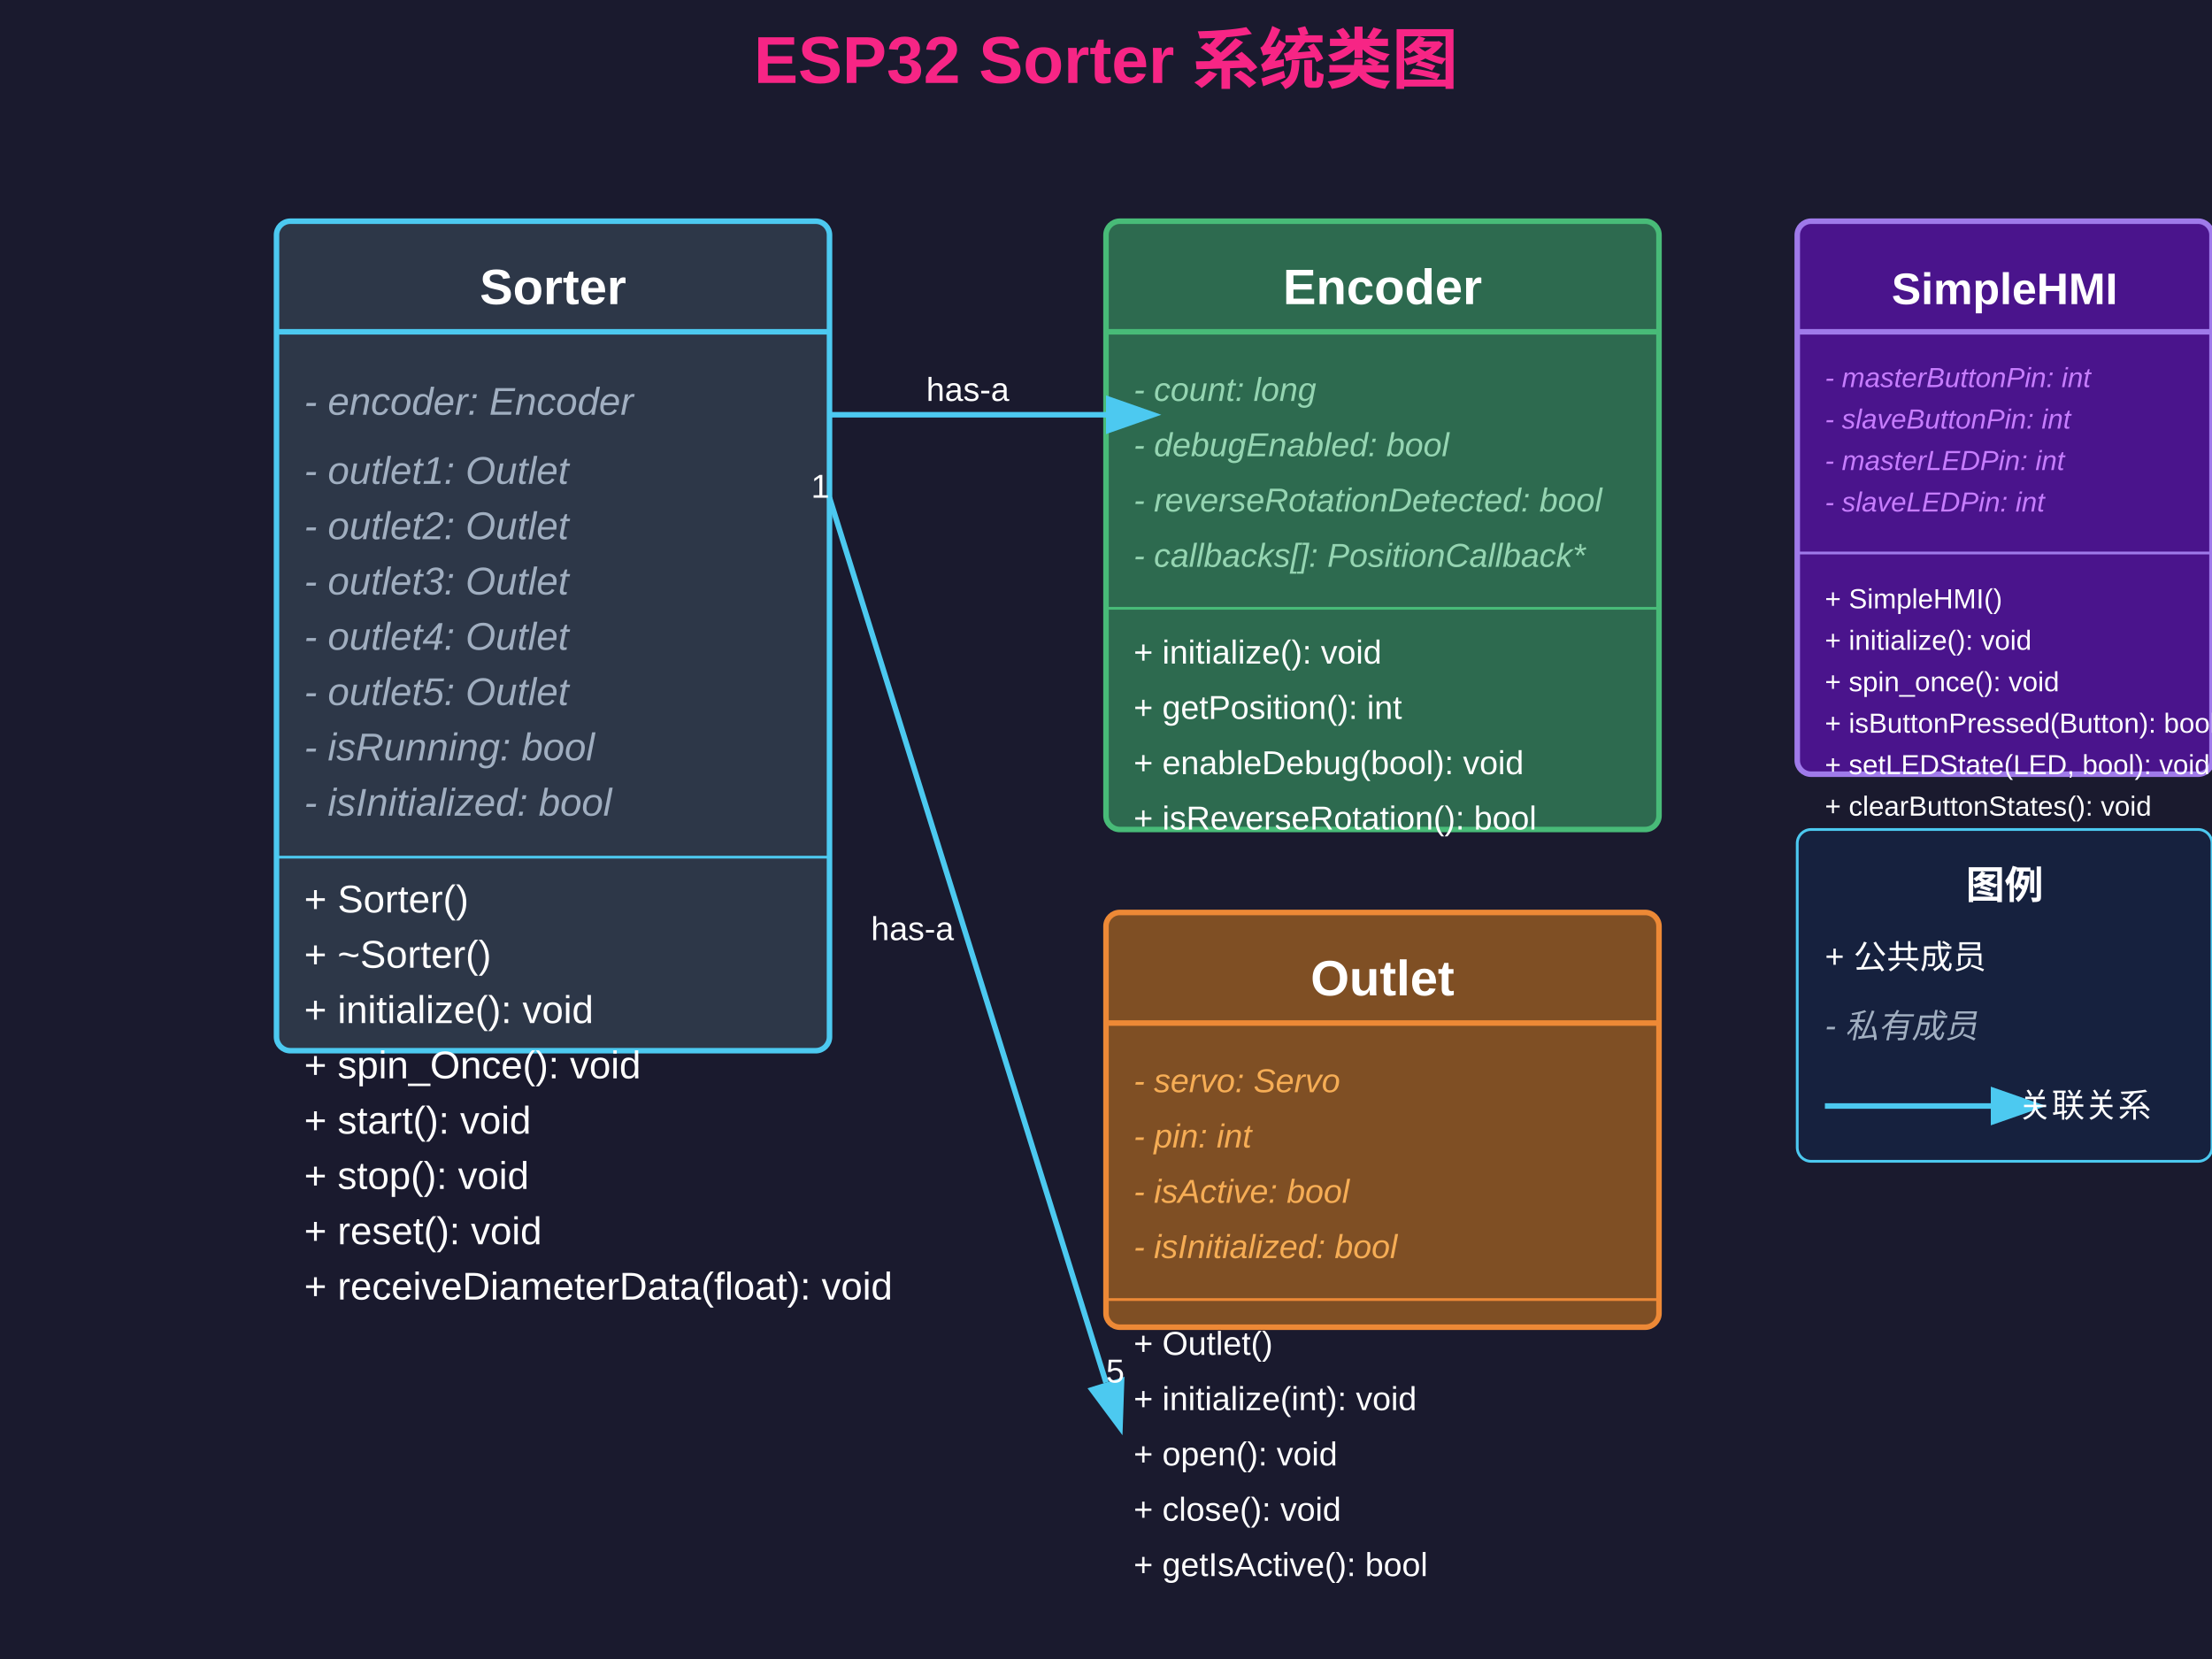
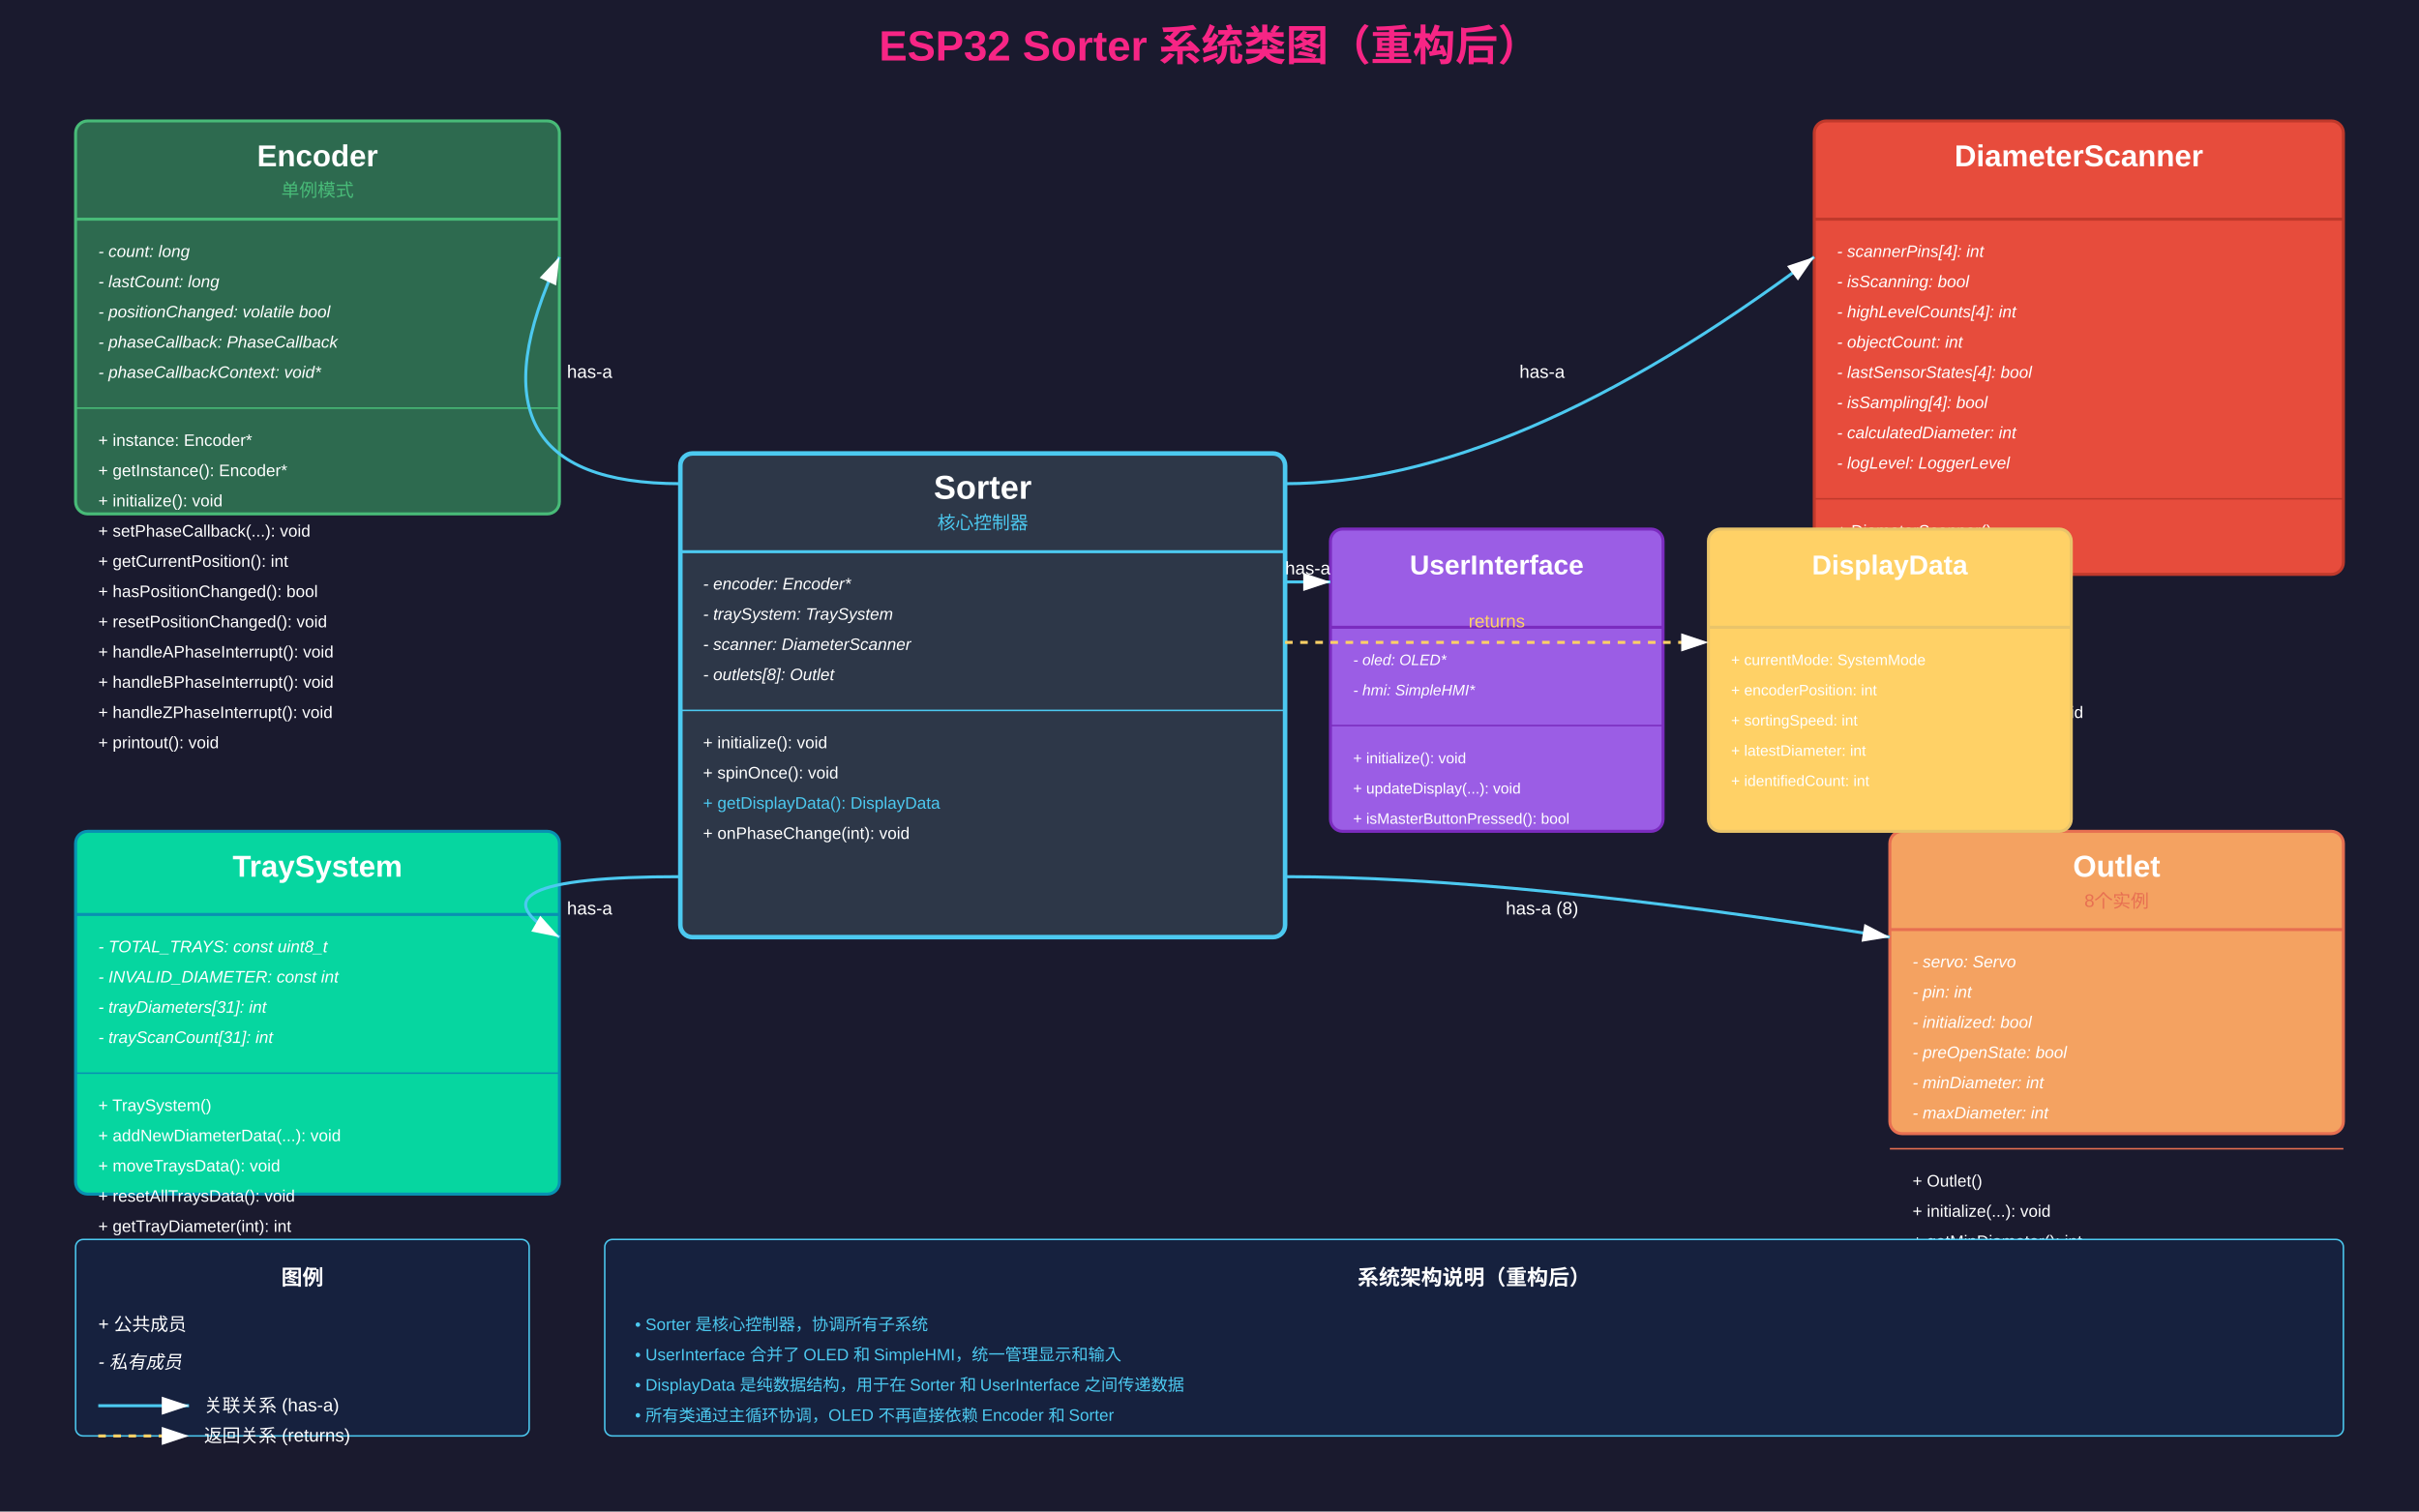
- <svg xmlns="http://www.w3.org/2000/svg" width="800" height="600">
-   <rect width="800" height="600" fill="#1a1a2e" />
+ <svg xmlns="http://www.w3.org/2000/svg" viewBox="0 0 1600 1000" width="1600" height="1000">
  <defs>
-     <marker id="arrowhead" markerWidth="10" markerHeight="7" refX="0" refY="3.5" orient="auto">
-       <polygon points="0 0, 10 3.5, 0 7" fill="#4cc9f0" />
+     <marker id="arrow" markerWidth="10" markerHeight="10" refX="9" refY="3" orient="auto">
+       <path d="M0,0L0,6L9,3z" fill="#ffffff" />
    </marker>
  </defs>
-   <text x="400" y="30" font-family="Arial" font-size="24" text-anchor="middle" font-weight="bold" fill="#f72585">ESP32 Sorter 系统类图</text>
-   <rect x="100" y="80" width="200" height="300" fill="#2d3748" stroke="#4cc9f0" stroke-width="2" rx="5" ry="5" />
-   <text x="200" y="110" font-family="Arial" font-size="18" text-anchor="middle" font-weight="bold" fill="#ffffff">Sorter</text>
-   <line x1="100" y1="120" x2="300" y2="120" stroke="#4cc9f0" stroke-width="2" />
-   <text x="110" y="150" font-family="Arial" font-size="14" font-style="italic" fill="#a0aec0">- encoder: Encoder</text>
-   <text x="110" y="175" font-family="Arial" font-size="14" font-style="italic" fill="#a0aec0">- outlet1: Outlet</text>
-   <text x="110" y="195" font-family="Arial" font-size="14" font-style="italic" fill="#a0aec0">- outlet2: Outlet</text>
-   <text x="110" y="215" font-family="Arial" font-size="14" font-style="italic" fill="#a0aec0">- outlet3: Outlet</text>
-   <text x="110" y="235" font-family="Arial" font-size="14" font-style="italic" fill="#a0aec0">- outlet4: Outlet</text>
-   <text x="110" y="255" font-family="Arial" font-size="14" font-style="italic" fill="#a0aec0">- outlet5: Outlet</text>
-   <text x="110" y="275" font-family="Arial" font-size="14" font-style="italic" fill="#a0aec0">- isRunning: bool</text>
-   <text x="110" y="295" font-family="Arial" font-size="14" font-style="italic" fill="#a0aec0">- isInitialized: bool</text>
-   <line x1="100" y1="310" x2="300" y2="310" stroke="#4cc9f0" stroke-width="1" />
-   <text x="110" y="330" font-family="Arial" font-size="14" fill="#ffffff">+ Sorter()</text>
-   <text x="110" y="350" font-family="Arial" font-size="14" fill="#ffffff">+ ~Sorter()</text>
-   <text x="110" y="370" font-family="Arial" font-size="14" fill="#ffffff">+ initialize(): void</text>
-   <text x="110" y="390" font-family="Arial" font-size="14" fill="#ffffff">+ spin_Once(): void</text>
-   <text x="110" y="410" font-family="Arial" font-size="14" fill="#ffffff">+ start(): void</text>
-   <text x="110" y="430" font-family="Arial" font-size="14" fill="#ffffff">+ stop(): void</text>
-   <text x="110" y="450" font-family="Arial" font-size="14" fill="#ffffff">+ reset(): void</text>
-   <text x="110" y="470" font-family="Arial" font-size="14" fill="#ffffff">+ receiveDiameterData(float): void</text>
-   <rect x="400" y="80" width="200" height="220" fill="#2d6a4f" stroke="#48bb78" stroke-width="2" rx="5" ry="5" />
-   <text x="500" y="110" font-family="Arial" font-size="18" text-anchor="middle" font-weight="bold" fill="#ffffff">Encoder</text>
-   <line x1="400" y1="120" x2="600" y2="120" stroke="#48bb78" stroke-width="2" />
-   <text x="410" y="145" font-family="Arial" font-size="12" font-style="italic" fill="#95d5b2">- count: long</text>
-   <text x="410" y="165" font-family="Arial" font-size="12" font-style="italic" fill="#95d5b2">- debugEnabled: bool</text>
-   <text x="410" y="185" font-family="Arial" font-size="12" font-style="italic" fill="#95d5b2">- reverseRotationDetected: bool</text>
-   <text x="410" y="205" font-family="Arial" font-size="12" font-style="italic" fill="#95d5b2">- callbacks[]: PositionCallback*</text>
-   <line x1="400" y1="220" x2="600" y2="220" stroke="#48bb78" stroke-width="1" />
-   <text x="410" y="240" font-family="Arial" font-size="12" fill="#ffffff">+ initialize(): void</text>
-   <text x="410" y="260" font-family="Arial" font-size="12" fill="#ffffff">+ getPosition(): int</text>
-   <text x="410" y="280" font-family="Arial" font-size="12" fill="#ffffff">+ enableDebug(bool): void</text>
-   <text x="410" y="300" font-family="Arial" font-size="12" fill="#ffffff">+ isReverseRotation(): bool</text>
-   <rect x="400" y="330" width="200" height="150" fill="#7f4f24" stroke="#ed8936" stroke-width="2" rx="5" ry="5" />
-   <text x="500" y="360" font-family="Arial" font-size="18" text-anchor="middle" font-weight="bold" fill="#ffffff">Outlet</text>
-   <line x1="400" y1="370" x2="600" y2="370" stroke="#ed8936" stroke-width="2" />
-   <text x="410" y="395" font-family="Arial" font-size="12" font-style="italic" fill="#f6ad55">- servo: Servo</text>
-   <text x="410" y="415" font-family="Arial" font-size="12" font-style="italic" fill="#f6ad55">- pin: int</text>
-   <text x="410" y="435" font-family="Arial" font-size="12" font-style="italic" fill="#f6ad55">- isActive: bool</text>
-   <text x="410" y="455" font-family="Arial" font-size="12" font-style="italic" fill="#f6ad55">- isInitialized: bool</text>
-   <line x1="400" y1="470" x2="600" y2="470" stroke="#ed8936" stroke-width="1" />
-   <text x="410" y="490" font-family="Arial" font-size="12" fill="#ffffff">+ Outlet()</text>
-   <text x="410" y="510" font-family="Arial" font-size="12" fill="#ffffff">+ initialize(int): void</text>
-   <text x="410" y="530" font-family="Arial" font-size="12" fill="#ffffff">+ open(): void</text>
-   <text x="410" y="550" font-family="Arial" font-size="12" fill="#ffffff">+ close(): void</text>
-   <text x="410" y="570" font-family="Arial" font-size="12" fill="#ffffff">+ getIsActive(): bool</text>
-   <rect x="650" y="80" width="150" height="200" fill="#4a148c" stroke="#9f7aea" stroke-width="2" rx="5" ry="5" />
-   <text x="725" y="110" font-family="Arial" font-size="16" text-anchor="middle" font-weight="bold" fill="#ffffff">SimpleHMI</text>
-   <line x1="650" y1="120" x2="800" y2="120" stroke="#9f7aea" stroke-width="2" />
-   <text x="660" y="140" font-family="Arial" font-size="10" font-style="italic" fill="#c77dff">- masterButtonPin: int</text>
-   <text x="660" y="155" font-family="Arial" font-size="10" font-style="italic" fill="#c77dff">- slaveButtonPin: int</text>
-   <text x="660" y="170" font-family="Arial" font-size="10" font-style="italic" fill="#c77dff">- masterLEDPin: int</text>
-   <text x="660" y="185" font-family="Arial" font-size="10" font-style="italic" fill="#c77dff">- slaveLEDPin: int</text>
-   <line x1="650" y1="200" x2="800" y2="200" stroke="#9f7aea" stroke-width="1" />
-   <text x="660" y="220" font-family="Arial" font-size="10" fill="#ffffff">+ SimpleHMI()</text>
-   <text x="660" y="235" font-family="Arial" font-size="10" fill="#ffffff">+ initialize(): void</text>
-   <text x="660" y="250" font-family="Arial" font-size="10" fill="#ffffff">+ spin_once(): void</text>
-   <text x="660" y="265" font-family="Arial" font-size="10" fill="#ffffff">+ isButtonPressed(Button): bool</text>
-   <text x="660" y="280" font-family="Arial" font-size="10" fill="#ffffff">+ setLEDState(LED, bool): void</text>
-   <text x="660" y="295" font-family="Arial" font-size="10" fill="#ffffff">+ clearButtonStates(): void</text>
-   <line x1="300" y1="150" x2="400" y2="150" stroke="#4cc9f0" stroke-width="2" marker-end="url(#arrowhead)" />
-   <text x="350" y="145" font-family="Arial" font-size="12" text-anchor="middle" fill="#ffffff">has-a</text>
-   <line x1="300" y1="180" x2="400" y2="500" stroke="#4cc9f0" stroke-width="2" marker-end="url(#arrowhead)" />
-   <text x="330" y="340" font-family="Arial" font-size="12" text-anchor="middle" fill="#ffffff">has-a</text>
-   <text x="300" y="180" font-family="Arial" font-size="12" text-anchor="end" fill="#ffffff">1</text>
-   <text x="400" y="500" font-family="Arial" font-size="12" text-anchor="start" fill="#ffffff">5</text>
-   <rect x="650" y="300" width="150" height="120" fill="#16213e" stroke="#4cc9f0" stroke-width="1" rx="5" ry="5" />
-   <text x="725" y="325" font-family="Arial" font-size="14" text-anchor="middle" font-weight="bold" fill="#ffffff">图例</text>
-   <text x="660" y="350" font-family="Arial" font-size="12" fill="#ffffff">+ 公共成员</text>
-   <text x="660" y="375" font-family="Arial" font-size="12" font-style="italic" fill="#a0aec0">- 私有成员</text>
-   <line x1="660" y1="400" x2="720" y2="400" stroke="#4cc9f0" stroke-width="2" marker-end="url(#arrowhead)" />
-   <text x="730" y="404" font-family="Arial" font-size="12" fill="#ffffff">关联关系</text>
+   <rect width="1600" height="1000" fill="#1a1a2e" />
+   <text x="800" y="40" font-family="Arial" font-size="28" text-anchor="middle" font-weight="bold" fill="#f72585">ESP32 Sorter 系统类图（重构后）</text>
+   <rect x="50" y="80" width="320" height="260" fill="#2d6a4f" stroke="#48bb78" stroke-width="2" rx="8" />
+   <text x="210" y="110" font-family="Arial" font-size="20" text-anchor="middle" font-weight="bold" fill="#ffffff">Encoder</text>
+   <text x="210" y="130" font-family="Arial" font-size="12" text-anchor="middle" fill="#48bb78">单例模式</text>
+   <line x1="50" y1="145" x2="370" y2="145" stroke="#48bb78" stroke-width="2" />
+   <text x="65" y="170" font-family="Arial" font-size="11" font-style="italic" fill="#ffffff">- count: long</text>
+   <text x="65" y="190" font-family="Arial" font-size="11" font-style="italic" fill="#ffffff">- lastCount: long</text>
+   <text x="65" y="210" font-family="Arial" font-size="11" font-style="italic" fill="#ffffff">- positionChanged: volatile bool</text>
+   <text x="65" y="230" font-family="Arial" font-size="11" font-style="italic" fill="#ffffff">- phaseCallback: PhaseCallback</text>
+   <text x="65" y="250" font-family="Arial" font-size="11" font-style="italic" fill="#ffffff">- phaseCallbackContext: void*</text>
+   <line x1="50" y1="270" x2="370" y2="270" stroke="#48bb78" stroke-width="1" />
+   <text x="65" y="295" font-family="Arial" font-size="11" fill="#ffffff">+ instance: Encoder*</text>
+   <text x="65" y="315" font-family="Arial" font-size="11" fill="#ffffff">+ getInstance(): Encoder*</text>
+   <text x="65" y="335" font-family="Arial" font-size="11" fill="#ffffff">+ initialize(): void</text>
+   <text x="65" y="355" font-family="Arial" font-size="11" fill="#ffffff">+ setPhaseCallback(...): void</text>
+   <text x="65" y="375" font-family="Arial" font-size="11" fill="#ffffff">+ getCurrentPosition(): int</text>
+   <text x="65" y="395" font-family="Arial" font-size="11" fill="#ffffff">+ hasPositionChanged(): bool</text>
+   <text x="65" y="415" font-family="Arial" font-size="11" fill="#ffffff">+ resetPositionChanged(): void</text>
+   <text x="65" y="435" font-family="Arial" font-size="11" fill="#ffffff">+ handleAPhaseInterrupt(): void</text>
+   <text x="65" y="455" font-family="Arial" font-size="11" fill="#ffffff">+ handleBPhaseInterrupt(): void</text>
+   <text x="65" y="475" font-family="Arial" font-size="11" fill="#ffffff">+ handleZPhaseInterrupt(): void</text>
+   <text x="65" y="495" font-family="Arial" font-size="11" fill="#ffffff">+ printout(): void</text>
+   <rect x="1200" y="80" width="350" height="300" fill="#e74c3c" stroke="#c0392b" stroke-width="2" rx="8" />
+   <text x="1375" y="110" font-family="Arial" font-size="20" text-anchor="middle" font-weight="bold" fill="#ffffff">DiameterScanner</text>
+   <line x1="1200" y1="145" x2="1550" y2="145" stroke="#c0392b" stroke-width="2" />
+   <text x="1215" y="170" font-family="Arial" font-size="11" font-style="italic" fill="#ffffff">- scannerPins[4]: int</text>
+   <text x="1215" y="190" font-family="Arial" font-size="11" font-style="italic" fill="#ffffff">- isScanning: bool</text>
+   <text x="1215" y="210" font-family="Arial" font-size="11" font-style="italic" fill="#ffffff">- highLevelCounts[4]: int</text>
+   <text x="1215" y="230" font-family="Arial" font-size="11" font-style="italic" fill="#ffffff">- objectCount: int</text>
+   <text x="1215" y="250" font-family="Arial" font-size="11" font-style="italic" fill="#ffffff">- lastSensorStates[4]: bool</text>
+   <text x="1215" y="270" font-family="Arial" font-size="11" font-style="italic" fill="#ffffff">- isSampling[4]: bool</text>
+   <text x="1215" y="290" font-family="Arial" font-size="11" font-style="italic" fill="#ffffff">- calculatedDiameter: int</text>
+   <text x="1215" y="310" font-family="Arial" font-size="11" font-style="italic" fill="#ffffff">- logLevel: LoggerLevel</text>
+   <line x1="1200" y1="330" x2="1550" y2="330" stroke="#c0392b" stroke-width="1" />
+   <text x="1215" y="355" font-family="Arial" font-size="11" fill="#ffffff">+ DiameterScanner()</text>
+   <text x="1215" y="375" font-family="Arial" font-size="11" fill="#ffffff">+ initialize(): void</text>
+   <text x="1215" y="395" font-family="Arial" font-size="11" fill="#ffffff">+ start(): void</text>
+   <text x="1215" y="415" font-family="Arial" font-size="11" fill="#ffffff">+ sample(int): void</text>
+   <text x="1215" y="435" font-family="Arial" font-size="11" fill="#ffffff">+ getDiameterAndStop(): int</text>
+   <text x="1215" y="455" font-family="Arial" font-size="11" fill="#ffffff">+ getObjectCount(): int</text>
+   <text x="1215" y="475" font-family="Arial" font-size="11" fill="#ffffff">+ setLogLevel(LoggerLevel): void</text>
+   <text x="1215" y="495" font-family="Arial" font-size="11" fill="#ffffff">+ getLogLevel(): LoggerLevel</text>
+   <text x="1215" y="515" font-family="Arial" font-size="11" fill="#ffffff">+ displayIOStatus(): void</text>
+   <text x="1215" y="535" font-family="Arial" font-size="11" fill="#ffffff">+ displayRawDiameters(): void</text>
+   <rect x="50" y="550" width="320" height="240" fill="#06d6a0" stroke="#0891b2" stroke-width="2" rx="8" />
+   <text x="210" y="580" font-family="Arial" font-size="20" text-anchor="middle" font-weight="bold" fill="#ffffff">TraySystem</text>
+   <line x1="50" y1="605" x2="370" y2="605" stroke="#0891b2" stroke-width="2" />
+   <text x="65" y="630" font-family="Arial" font-size="11" font-style="italic" fill="#ffffff">- TOTAL_TRAYS: const uint8_t</text>
+   <text x="65" y="650" font-family="Arial" font-size="11" font-style="italic" fill="#ffffff">- INVALID_DIAMETER: const int</text>
+   <text x="65" y="670" font-family="Arial" font-size="11" font-style="italic" fill="#ffffff">- trayDiameters[31]: int</text>
+   <text x="65" y="690" font-family="Arial" font-size="11" font-style="italic" fill="#ffffff">- trayScanCount[31]: int</text>
+   <line x1="50" y1="710" x2="370" y2="710" stroke="#0891b2" stroke-width="1" />
+   <text x="65" y="735" font-family="Arial" font-size="11" fill="#ffffff">+ TraySystem()</text>
+   <text x="65" y="755" font-family="Arial" font-size="11" fill="#ffffff">+ addNewDiameterData(...): void</text>
+   <text x="65" y="775" font-family="Arial" font-size="11" fill="#ffffff">+ moveTraysData(): void</text>
+   <text x="65" y="795" font-family="Arial" font-size="11" fill="#ffffff">+ resetAllTraysData(): void</text>
+   <text x="65" y="815" font-family="Arial" font-size="11" fill="#ffffff">+ getTrayDiameter(int): int</text>
+   <text x="65" y="835" font-family="Arial" font-size="11" fill="#ffffff">+ getTrayScanCount(int): int</text>
+   <text x="65" y="855" font-family="Arial" font-size="11" fill="#ffffff">+ getTotalTrays(): uint8_t</text>
+   <rect x="1250" y="550" width="300" height="200" fill="#f4a261" stroke="#e76f51" stroke-width="2" rx="8" />
+   <text x="1400" y="580" font-family="Arial" font-size="20" text-anchor="middle" font-weight="bold" fill="#ffffff">Outlet</text>
+   <text x="1400" y="600" font-family="Arial" font-size="12" text-anchor="middle" fill="#e76f51">8个实例</text>
+   <line x1="1250" y1="615" x2="1550" y2="615" stroke="#e76f51" stroke-width="2" />
+   <text x="1265" y="640" font-family="Arial" font-size="11" font-style="italic" fill="#ffffff">- servo: Servo</text>
+   <text x="1265" y="660" font-family="Arial" font-size="11" font-style="italic" fill="#ffffff">- pin: int</text>
+   <text x="1265" y="680" font-family="Arial" font-size="11" font-style="italic" fill="#ffffff">- initialized: bool</text>
+   <text x="1265" y="700" font-family="Arial" font-size="11" font-style="italic" fill="#ffffff">- preOpenState: bool</text>
+   <text x="1265" y="720" font-family="Arial" font-size="11" font-style="italic" fill="#ffffff">- minDiameter: int</text>
+   <text x="1265" y="740" font-family="Arial" font-size="11" font-style="italic" fill="#ffffff">- maxDiameter: int</text>
+   <line x1="1250" y1="760" x2="1550" y2="760" stroke="#e76f51" stroke-width="1" />
+   <text x="1265" y="785" font-family="Arial" font-size="11" fill="#ffffff">+ Outlet()</text>
+   <text x="1265" y="805" font-family="Arial" font-size="11" fill="#ffffff">+ initialize(...): void</text>
+   <text x="1265" y="825" font-family="Arial" font-size="11" fill="#ffffff">+ getMinDiameter(): int</text>
+   <text x="1265" y="845" font-family="Arial" font-size="11" fill="#ffffff">+ getMaxDiameter(): int</text>
+   <text x="1265" y="865" font-family="Arial" font-size="11" fill="#ffffff">+ preOpen(bool): void</text>
+   <text x="1265" y="885" font-family="Arial" font-size="11" fill="#ffffff">+ execute(): void</text>
+   <rect x="450" y="300" width="400" height="320" fill="#2d3748" stroke="#4cc9f0" stroke-width="3" rx="8" />
+   <text x="650" y="330" font-family="Arial" font-size="22" text-anchor="middle" font-weight="bold" fill="#ffffff">Sorter</text>
+   <text x="650" y="350" font-family="Arial" font-size="12" text-anchor="middle" fill="#4cc9f0">核心控制器</text>
+   <line x1="450" y1="365" x2="850" y2="365" stroke="#4cc9f0" stroke-width="2" />
+   <text x="465" y="390" font-family="Arial" font-size="11" font-style="italic" fill="#ffffff">- encoder: Encoder*</text>
+   <text x="465" y="410" font-family="Arial" font-size="11" font-style="italic" fill="#ffffff">- traySystem: TraySystem</text>
+   <text x="465" y="430" font-family="Arial" font-size="11" font-style="italic" fill="#ffffff">- scanner: DiameterScanner</text>
+   <text x="465" y="450" font-family="Arial" font-size="11" font-style="italic" fill="#ffffff">- outlets[8]: Outlet</text>
+   <line x1="450" y1="470" x2="850" y2="470" stroke="#4cc9f0" stroke-width="1" />
+   <text x="465" y="495" font-family="Arial" font-size="11" fill="#ffffff">+ initialize(): void</text>
+   <text x="465" y="515" font-family="Arial" font-size="11" fill="#ffffff">+ spinOnce(): void</text>
+   <text x="465" y="535" font-family="Arial" font-size="11" fill="#4cc9f0">+ getDisplayData(): DisplayData</text>
+   <text x="465" y="555" font-family="Arial" font-size="11" fill="#ffffff">+ onPhaseChange(int): void</text>
+   <rect x="880" y="350" width="220" height="200" fill="#9b5de5" stroke="#7b2cbf" stroke-width="2" rx="8" />
+   <text x="990" y="380" font-family="Arial" font-size="18" text-anchor="middle" font-weight="bold" fill="#ffffff">UserInterface</text>
+   <text x="990" y="400" font-family="Arial" font-size="11" text-anchor="middle" fill="#9b5de5">单例模式</text>
+   <line x1="880" y1="415" x2="1100" y2="415" stroke="#7b2cbf" stroke-width="2" />
+   <text x="895" y="440" font-family="Arial" font-size="10" font-style="italic" fill="#ffffff">- oled: OLED*</text>
+   <text x="895" y="460" font-family="Arial" font-size="10" font-style="italic" fill="#ffffff">- hmi: SimpleHMI*</text>
+   <line x1="880" y1="480" x2="1100" y2="480" stroke="#7b2cbf" stroke-width="1" />
+   <text x="895" y="505" font-family="Arial" font-size="10" fill="#ffffff">+ initialize(): void</text>
+   <text x="895" y="525" font-family="Arial" font-size="10" fill="#ffffff">+ updateDisplay(...): void</text>
+   <text x="895" y="545" font-family="Arial" font-size="10" fill="#ffffff">+ isMasterButtonPressed(): bool</text>
+   <rect x="1130" y="350" width="240" height="200" fill="#ffd166" stroke="#e9c46a" stroke-width="2" rx="8" />
+   <text x="1250" y="380" font-family="Arial" font-size="18" text-anchor="middle" font-weight="bold" fill="#ffffff">DisplayData</text>
+   <text x="1250" y="400" font-family="Arial" font-size="11" text-anchor="middle" fill="#ffd166">数据结构体</text>
+   <line x1="1130" y1="415" x2="1370" y2="415" stroke="#e9c46a" stroke-width="2" />
+   <text x="1145" y="440" font-family="Arial" font-size="10" fill="#ffffff">+ currentMode: SystemMode</text>
+   <text x="1145" y="460" font-family="Arial" font-size="10" fill="#ffffff">+ encoderPosition: int</text>
+   <text x="1145" y="480" font-family="Arial" font-size="10" fill="#ffffff">+ sortingSpeed: int</text>
+   <text x="1145" y="500" font-family="Arial" font-size="10" fill="#ffffff">+ latestDiameter: int</text>
+   <text x="1145" y="520" font-family="Arial" font-size="10" fill="#ffffff">+ identifiedCount: int</text>
+   <path d="M450 320 Q300 320 370 170" stroke="#4cc9f0" stroke-width="2" fill="none" marker-end="url(#arrow)" />
+   <text x="390" y="250" font-family="Arial" font-size="12" text-anchor="middle" fill="#ffffff">has-a</text>
+   <path d="M850 320 Q1000 320 1200 170" stroke="#4cc9f0" stroke-width="2" fill="none" marker-end="url(#arrow)" />
+   <text x="1020" y="250" font-family="Arial" font-size="12" text-anchor="middle" fill="#ffffff">has-a</text>
+   <path d="M450 580 Q300 580 370 620" stroke="#4cc9f0" stroke-width="2" fill="none" marker-end="url(#arrow)" />
+   <text x="390" y="605" font-family="Arial" font-size="12" text-anchor="middle" fill="#ffffff">has-a</text>
+   <path d="M850 580 Q1000 580 1250 620" stroke="#4cc9f0" stroke-width="2" fill="none" marker-end="url(#arrow)" />
+   <text x="1020" y="605" font-family="Arial" font-size="12" text-anchor="middle" fill="#ffffff">has-a (8)</text>
+   <line x1="850" y1="385" x2="880" y2="385" stroke="#4cc9f0" stroke-width="2" marker-end="url(#arrow)" />
+   <text x="865" y="380" font-family="Arial" font-size="12" text-anchor="middle" fill="#ffffff">has-a</text>
+   <line x1="850" y1="425" x2="1130" y2="425" stroke="#ffd166" stroke-width="2" stroke-dasharray="5,5" marker-end="url(#arrow)" />
+   <text x="990" y="415" font-family="Arial" font-size="12" text-anchor="middle" fill="#ffd166">returns</text>
+   <rect x="50" y="820" width="300" height="130" fill="#16213e" stroke="#4cc9f0" stroke-width="1" rx="5" />
+   <text x="200" y="850" font-family="Arial" font-size="14" text-anchor="middle" font-weight="bold" fill="#ffffff">图例</text>
+   <text x="65" y="880" font-family="Arial" font-size="12" fill="#ffffff">+ 公共成员</text>
+   <text x="65" y="905" font-family="Arial" font-size="12" font-style="italic" fill="#ffffff">- 私有成员</text>
+   <line x1="65" y1="930" x2="125" y2="930" stroke="#4cc9f0" stroke-width="2" marker-end="url(#arrow)" />
+   <text x="135" y="934" font-family="Arial" font-size="12" fill="#ffffff">关联关系 (has-a)</text>
+   <line x1="65" y1="950" x2="125" y2="950" stroke="#ffd166" stroke-width="2" stroke-dasharray="5,5" marker-end="url(#arrow)" />
+   <text x="135" y="954" font-family="Arial" font-size="12" fill="#ffffff">返回关系 (returns)</text>
+   <rect x="400" y="820" width="1150" height="130" fill="#16213e" stroke="#4cc9f0" stroke-width="1" rx="5" />
+   <text x="975" y="850" font-family="Arial" font-size="14" text-anchor="middle" font-weight="bold" fill="#ffffff">系统架构说明（重构后）</text>
+   <text x="420" y="880" font-family="Arial" font-size="11" fill="#4cc9f0">• Sorter 是核心控制器，协调所有子系统</text>
+   <text x="420" y="900" font-family="Arial" font-size="11" fill="#4cc9f0">• UserInterface 合并了 OLED 和 SimpleHMI，统一管理显示和输入</text>
+   <text x="420" y="920" font-family="Arial" font-size="11" fill="#4cc9f0">• DisplayData 是纯数据结构，用于在 Sorter 和 UserInterface 之间传递数据</text>
+   <text x="420" y="940" font-family="Arial" font-size="11" fill="#4cc9f0">• 所有类通过主循环协调，OLED 不再直接依赖 Encoder 和 Sorter</text>
</svg>
